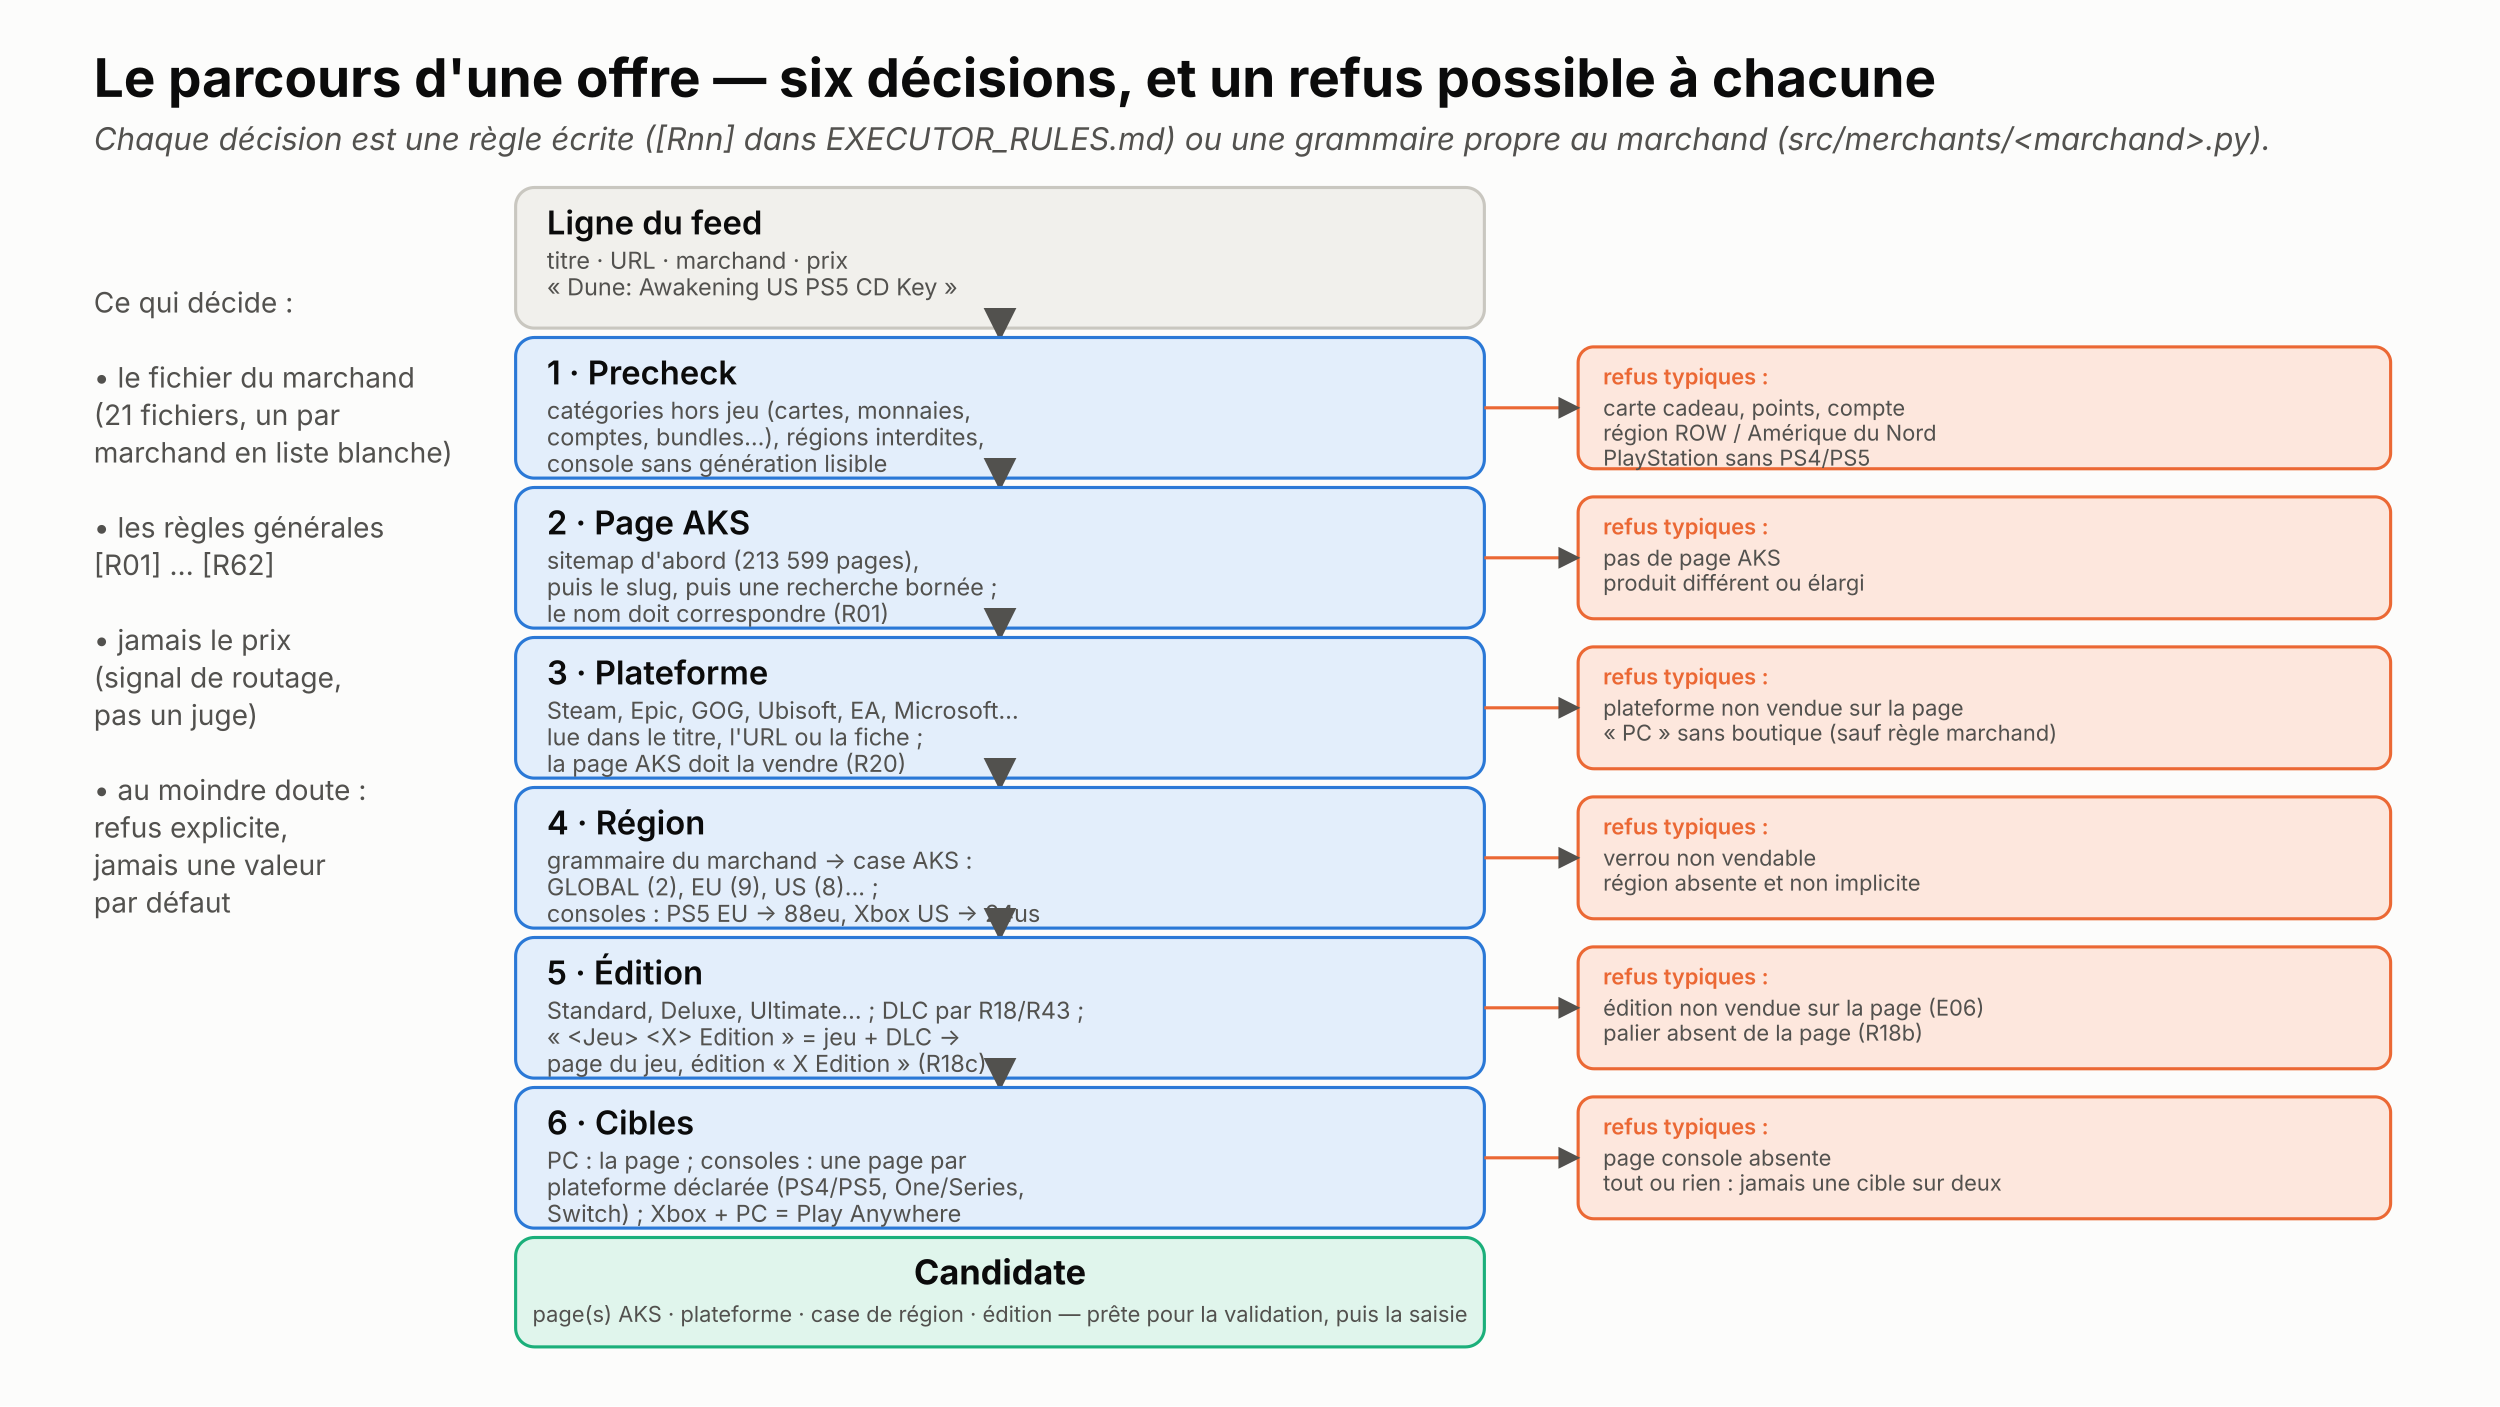
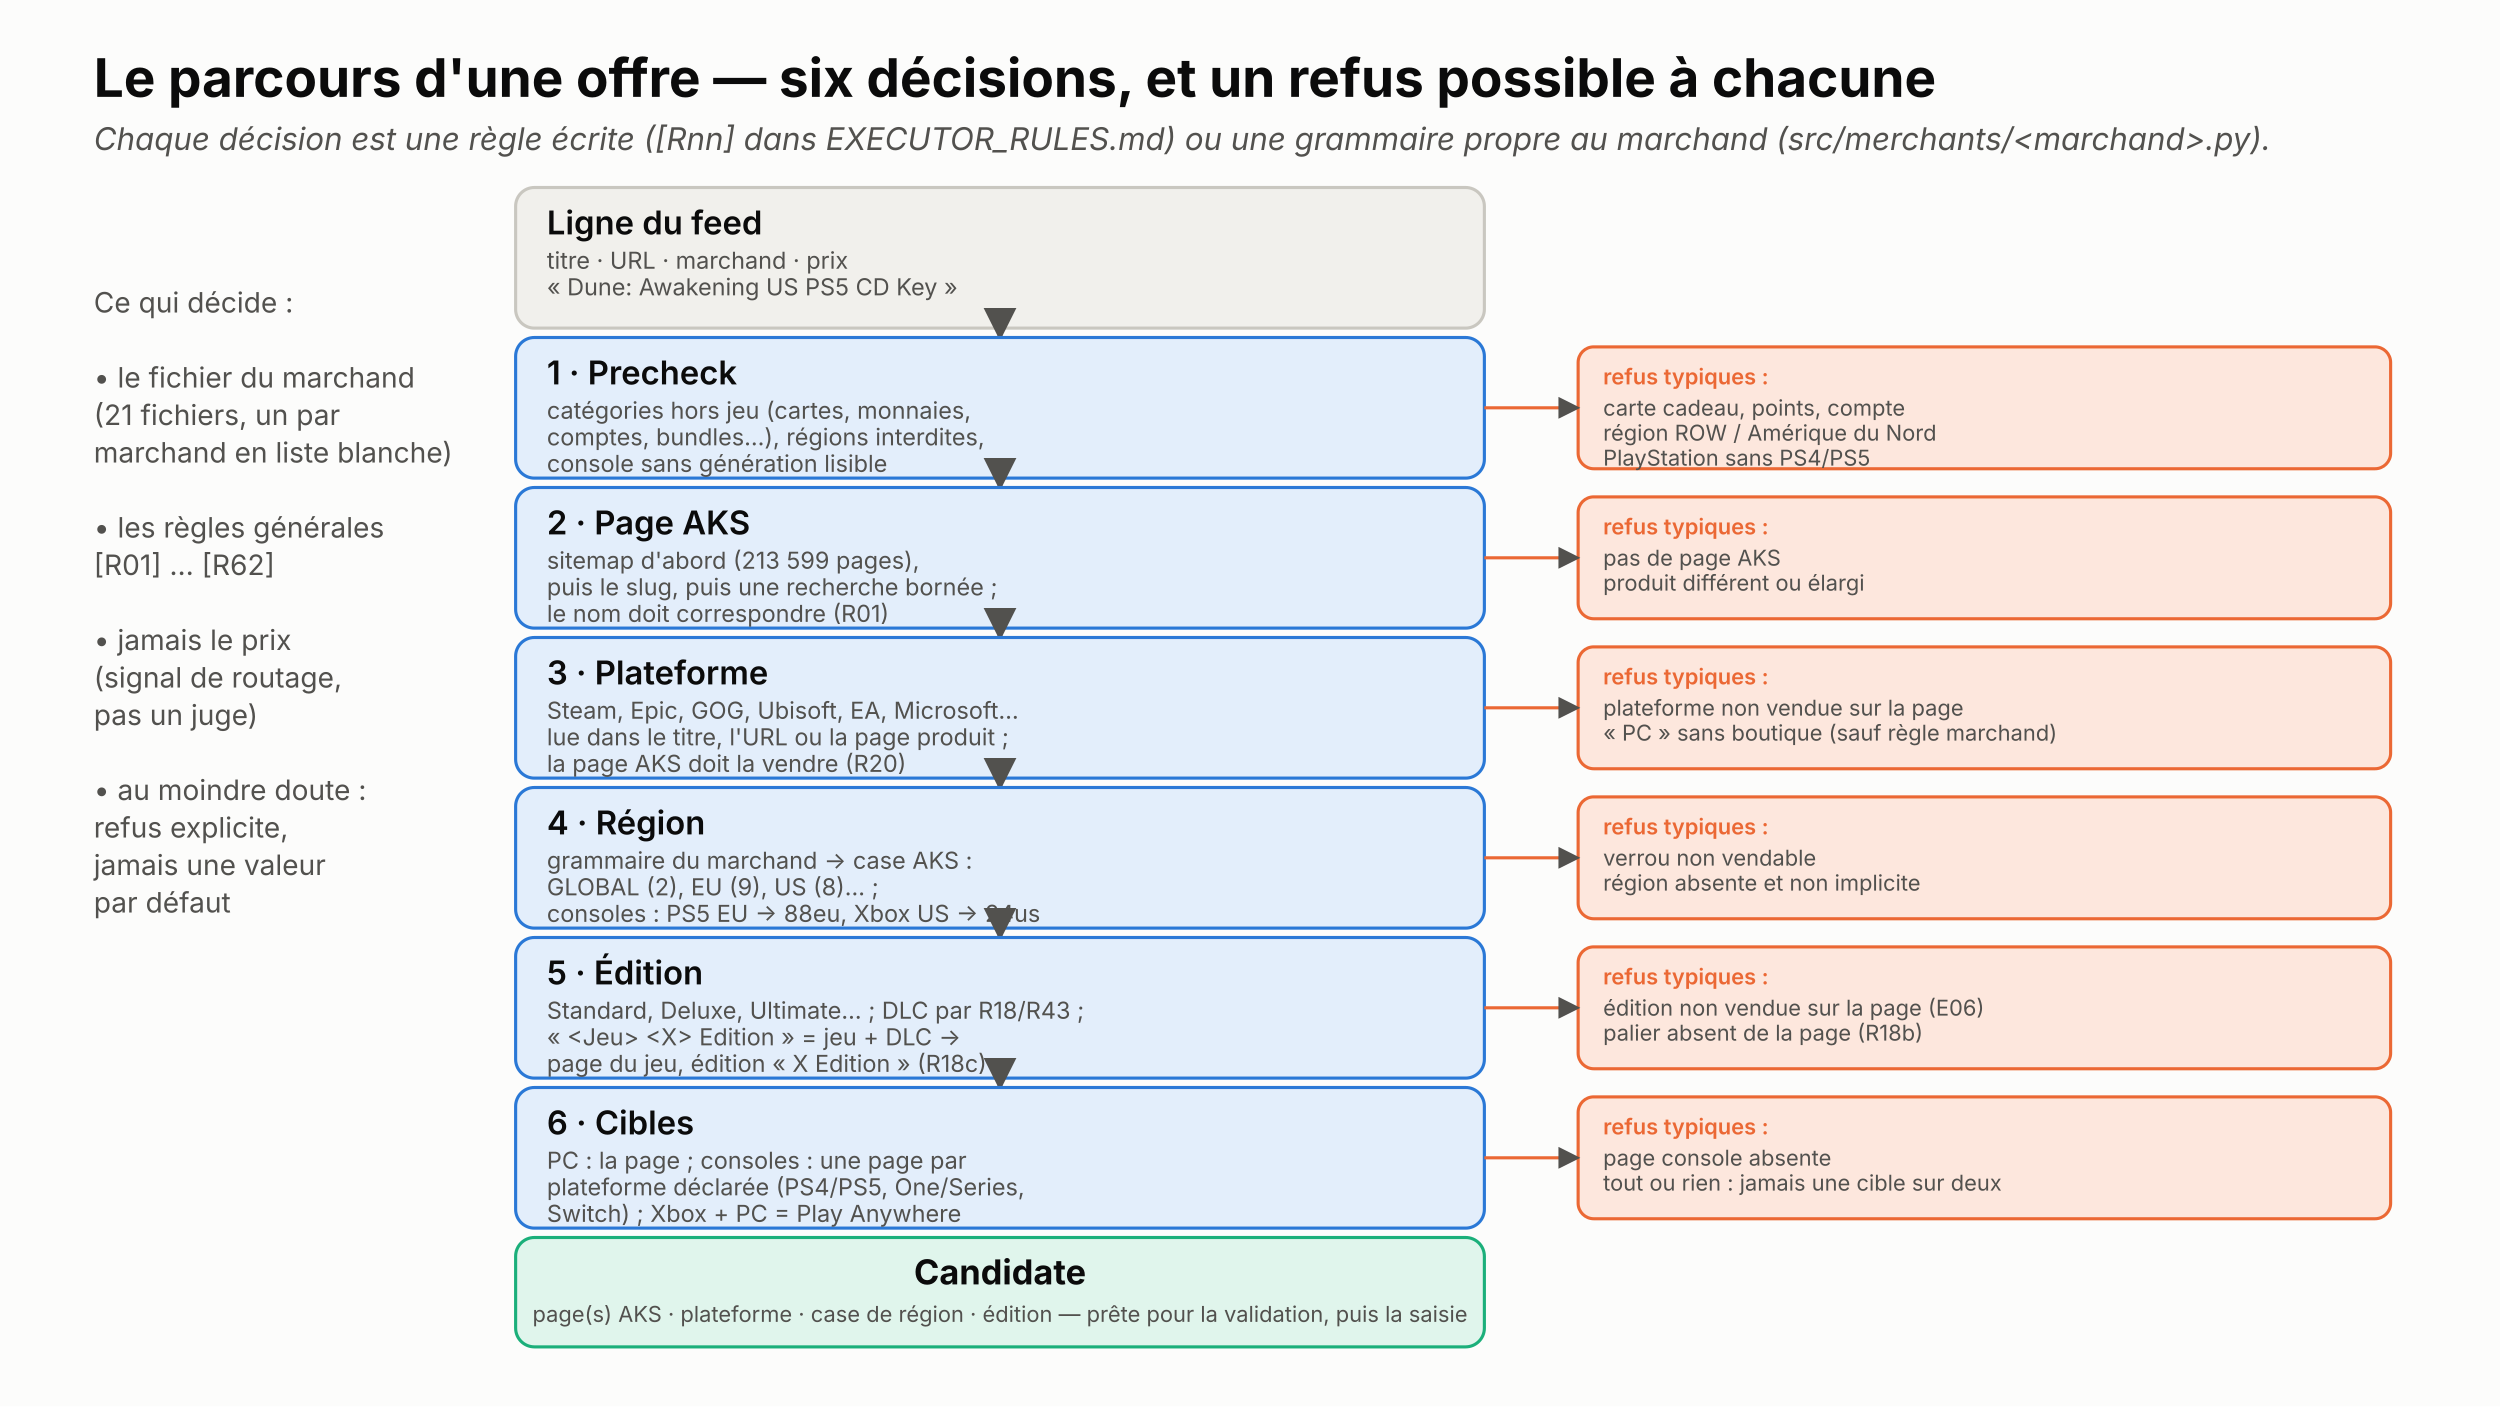
<svg xmlns="http://www.w3.org/2000/svg" viewBox="0 0 1600 900" width="1600" height="900" role="img" aria-labelledby="t d">
  <defs>
    <marker id="pointe" viewBox="0 0 10 10" refX="9" refY="5" markerWidth="7" markerHeight="7" orient="auto-start-reverse">
      <path d="M0,0 L10,5 L0,10 z" fill="#52514e" />
    </marker>
  </defs>
  <rect x="0" y="0" width="1600" height="900" fill="#fcfcfb" />
  <text x="60" y="62" text-anchor="start" style="font-family:Inter, 'Segoe UI', Helvetica, Arial, sans-serif;font-size:34px;font-weight:700;fill:#0b0b0b">Le parcours d'une offre — six décisions, et un refus possible à chacune</text>
  <text x="60" y="96" text-anchor="start" style="font-family:Inter, 'Segoe UI', Helvetica, Arial, sans-serif;font-size:20px;font-weight:normal;fill:#52514e;font-style:italic">Chaque décision est une règle écrite ([Rnn] dans EXECUTOR_RULES.md) ou une grammaire propre au marchand (src/merchants/&lt;marchand&gt;.py).</text>
  <rect x="330" y="120" width="620" height="90" rx="12" ry="12" fill="#f1f0ec" stroke="#c9c7c0" stroke-width="2" />
  <text x="350" y="150" text-anchor="start" style="font-family:Inter, 'Segoe UI', Helvetica, Arial, sans-serif;font-size:21px;font-weight:600;fill:#0b0b0b">Ligne du feed</text>
  <text x="350" y="172" text-anchor="start" style="font-family:Inter, 'Segoe UI', Helvetica, Arial, sans-serif;font-size:15px;font-weight:normal;fill:#52514e">titre · URL · marchand · prix</text>
  <text x="350" y="189" text-anchor="start" style="font-family:Inter, 'Segoe UI', Helvetica, Arial, sans-serif;font-size:15px;font-weight:normal;fill:#52514e">« Dune: Awakening US PS5 CD Key »</text>
  <line x1="640.0" y1="210" x2="640.0" y2="216" stroke="#52514e" stroke-width="3" marker-end="url(#pointe)" />
  <rect x="330" y="216" width="620" height="90" rx="12" ry="12" fill="#e3eefb" stroke="#2a78d6" stroke-width="2" />
  <text x="350" y="246" text-anchor="start" style="font-family:Inter, 'Segoe UI', Helvetica, Arial, sans-serif;font-size:21px;font-weight:600;fill:#0b0b0b">1 · Precheck</text>
  <text x="350" y="268" text-anchor="start" style="font-family:Inter, 'Segoe UI', Helvetica, Arial, sans-serif;font-size:15px;font-weight:normal;fill:#52514e">catégories hors jeu (cartes, monnaies,</text>
  <text x="350" y="285" text-anchor="start" style="font-family:Inter, 'Segoe UI', Helvetica, Arial, sans-serif;font-size:15px;font-weight:normal;fill:#52514e">comptes, bundles…), régions interdites,</text>
  <text x="350" y="302" text-anchor="start" style="font-family:Inter, 'Segoe UI', Helvetica, Arial, sans-serif;font-size:15px;font-weight:normal;fill:#52514e">console sans génération lisible</text>
  <line x1="640.0" y1="306" x2="640.0" y2="312" stroke="#52514e" stroke-width="3" marker-end="url(#pointe)" />
  <rect x="1010" y="222" width="520" height="78" rx="10" ry="10" fill="#fde7dd" stroke="#eb6834" stroke-width="2" />
  <text x="1026" y="246" text-anchor="start" style="font-family:Inter, 'Segoe UI', Helvetica, Arial, sans-serif;font-size:14px;font-weight:600;fill:#eb6834">refus typiques :</text>
  <text x="1026" y="266" text-anchor="start" style="font-family:Inter, 'Segoe UI', Helvetica, Arial, sans-serif;font-size:14px;font-weight:normal;fill:#52514e">carte cadeau, points, compte</text>
  <text x="1026" y="282" text-anchor="start" style="font-family:Inter, 'Segoe UI', Helvetica, Arial, sans-serif;font-size:14px;font-weight:normal;fill:#52514e">région ROW / Amérique du Nord</text>
  <text x="1026" y="298" text-anchor="start" style="font-family:Inter, 'Segoe UI', Helvetica, Arial, sans-serif;font-size:14px;font-weight:normal;fill:#52514e">PlayStation sans PS4/PS5</text>
  <line x1="950" y1="261.0" x2="1010" y2="261.0" stroke="#eb6834" stroke-width="2" marker-end="url(#pointe)" />
  <rect x="330" y="312" width="620" height="90" rx="12" ry="12" fill="#e3eefb" stroke="#2a78d6" stroke-width="2" />
  <text x="350" y="342" text-anchor="start" style="font-family:Inter, 'Segoe UI', Helvetica, Arial, sans-serif;font-size:21px;font-weight:600;fill:#0b0b0b">2 · Page AKS</text>
  <text x="350" y="364" text-anchor="start" style="font-family:Inter, 'Segoe UI', Helvetica, Arial, sans-serif;font-size:15px;font-weight:normal;fill:#52514e">sitemap d'abord (213 599 pages),</text>
  <text x="350" y="381" text-anchor="start" style="font-family:Inter, 'Segoe UI', Helvetica, Arial, sans-serif;font-size:15px;font-weight:normal;fill:#52514e">puis le slug, puis une recherche bornée ;</text>
  <text x="350" y="398" text-anchor="start" style="font-family:Inter, 'Segoe UI', Helvetica, Arial, sans-serif;font-size:15px;font-weight:normal;fill:#52514e">le nom doit correspondre (R01)</text>
  <line x1="640.0" y1="402" x2="640.0" y2="408" stroke="#52514e" stroke-width="3" marker-end="url(#pointe)" />
  <rect x="1010" y="318" width="520" height="78" rx="10" ry="10" fill="#fde7dd" stroke="#eb6834" stroke-width="2" />
  <text x="1026" y="342" text-anchor="start" style="font-family:Inter, 'Segoe UI', Helvetica, Arial, sans-serif;font-size:14px;font-weight:600;fill:#eb6834">refus typiques :</text>
  <text x="1026" y="362" text-anchor="start" style="font-family:Inter, 'Segoe UI', Helvetica, Arial, sans-serif;font-size:14px;font-weight:normal;fill:#52514e">pas de page AKS</text>
  <text x="1026" y="378" text-anchor="start" style="font-family:Inter, 'Segoe UI', Helvetica, Arial, sans-serif;font-size:14px;font-weight:normal;fill:#52514e">produit différent ou élargi</text>
  <line x1="950" y1="357.0" x2="1010" y2="357.0" stroke="#eb6834" stroke-width="2" marker-end="url(#pointe)" />
  <rect x="330" y="408" width="620" height="90" rx="12" ry="12" fill="#e3eefb" stroke="#2a78d6" stroke-width="2" />
  <text x="350" y="438" text-anchor="start" style="font-family:Inter, 'Segoe UI', Helvetica, Arial, sans-serif;font-size:21px;font-weight:600;fill:#0b0b0b">3 · Plateforme</text>
  <text x="350" y="460" text-anchor="start" style="font-family:Inter, 'Segoe UI', Helvetica, Arial, sans-serif;font-size:15px;font-weight:normal;fill:#52514e">Steam, Epic, GOG, Ubisoft, EA, Microsoft…</text>
-   <text x="350" y="477" text-anchor="start" style="font-family:Inter, 'Segoe UI', Helvetica, Arial, sans-serif;font-size:15px;font-weight:normal;fill:#52514e">lue dans le titre, l'URL ou la fiche ;</text>
+   <text x="350" y="477" text-anchor="start" style="font-family:Inter, 'Segoe UI', Helvetica, Arial, sans-serif;font-size:15px;font-weight:normal;fill:#52514e">lue dans le titre, l'URL ou la page produit ;</text>
  <text x="350" y="494" text-anchor="start" style="font-family:Inter, 'Segoe UI', Helvetica, Arial, sans-serif;font-size:15px;font-weight:normal;fill:#52514e">la page AKS doit la vendre (R20)</text>
  <line x1="640.0" y1="498" x2="640.0" y2="504" stroke="#52514e" stroke-width="3" marker-end="url(#pointe)" />
  <rect x="1010" y="414" width="520" height="78" rx="10" ry="10" fill="#fde7dd" stroke="#eb6834" stroke-width="2" />
  <text x="1026" y="438" text-anchor="start" style="font-family:Inter, 'Segoe UI', Helvetica, Arial, sans-serif;font-size:14px;font-weight:600;fill:#eb6834">refus typiques :</text>
  <text x="1026" y="458" text-anchor="start" style="font-family:Inter, 'Segoe UI', Helvetica, Arial, sans-serif;font-size:14px;font-weight:normal;fill:#52514e">plateforme non vendue sur la page</text>
  <text x="1026" y="474" text-anchor="start" style="font-family:Inter, 'Segoe UI', Helvetica, Arial, sans-serif;font-size:14px;font-weight:normal;fill:#52514e">« PC » sans boutique (sauf règle marchand)</text>
  <line x1="950" y1="453.0" x2="1010" y2="453.0" stroke="#eb6834" stroke-width="2" marker-end="url(#pointe)" />
  <rect x="330" y="504" width="620" height="90" rx="12" ry="12" fill="#e3eefb" stroke="#2a78d6" stroke-width="2" />
  <text x="350" y="534" text-anchor="start" style="font-family:Inter, 'Segoe UI', Helvetica, Arial, sans-serif;font-size:21px;font-weight:600;fill:#0b0b0b">4 · Région</text>
  <text x="350" y="556" text-anchor="start" style="font-family:Inter, 'Segoe UI', Helvetica, Arial, sans-serif;font-size:15px;font-weight:normal;fill:#52514e">grammaire du marchand → case AKS :</text>
  <text x="350" y="573" text-anchor="start" style="font-family:Inter, 'Segoe UI', Helvetica, Arial, sans-serif;font-size:15px;font-weight:normal;fill:#52514e">GLOBAL (2), EU (9), US (8)… ;</text>
  <text x="350" y="590" text-anchor="start" style="font-family:Inter, 'Segoe UI', Helvetica, Arial, sans-serif;font-size:15px;font-weight:normal;fill:#52514e">consoles : PS5 EU → 88eu, Xbox US → 24us</text>
  <line x1="640.0" y1="594" x2="640.0" y2="600" stroke="#52514e" stroke-width="3" marker-end="url(#pointe)" />
  <rect x="1010" y="510" width="520" height="78" rx="10" ry="10" fill="#fde7dd" stroke="#eb6834" stroke-width="2" />
  <text x="1026" y="534" text-anchor="start" style="font-family:Inter, 'Segoe UI', Helvetica, Arial, sans-serif;font-size:14px;font-weight:600;fill:#eb6834">refus typiques :</text>
  <text x="1026" y="554" text-anchor="start" style="font-family:Inter, 'Segoe UI', Helvetica, Arial, sans-serif;font-size:14px;font-weight:normal;fill:#52514e">verrou non vendable</text>
  <text x="1026" y="570" text-anchor="start" style="font-family:Inter, 'Segoe UI', Helvetica, Arial, sans-serif;font-size:14px;font-weight:normal;fill:#52514e">région absente et non implicite</text>
  <line x1="950" y1="549.0" x2="1010" y2="549.0" stroke="#eb6834" stroke-width="2" marker-end="url(#pointe)" />
  <rect x="330" y="600" width="620" height="90" rx="12" ry="12" fill="#e3eefb" stroke="#2a78d6" stroke-width="2" />
  <text x="350" y="630" text-anchor="start" style="font-family:Inter, 'Segoe UI', Helvetica, Arial, sans-serif;font-size:21px;font-weight:600;fill:#0b0b0b">5 · Édition</text>
  <text x="350" y="652" text-anchor="start" style="font-family:Inter, 'Segoe UI', Helvetica, Arial, sans-serif;font-size:15px;font-weight:normal;fill:#52514e">Standard, Deluxe, Ultimate… ; DLC par R18/R43 ;</text>
  <text x="350" y="669" text-anchor="start" style="font-family:Inter, 'Segoe UI', Helvetica, Arial, sans-serif;font-size:15px;font-weight:normal;fill:#52514e">« &lt;Jeu&gt; &lt;X&gt; Edition » = jeu + DLC →</text>
  <text x="350" y="686" text-anchor="start" style="font-family:Inter, 'Segoe UI', Helvetica, Arial, sans-serif;font-size:15px;font-weight:normal;fill:#52514e">page du jeu, édition « X Edition » (R18c)</text>
  <line x1="640.0" y1="690" x2="640.0" y2="696" stroke="#52514e" stroke-width="3" marker-end="url(#pointe)" />
  <rect x="1010" y="606" width="520" height="78" rx="10" ry="10" fill="#fde7dd" stroke="#eb6834" stroke-width="2" />
  <text x="1026" y="630" text-anchor="start" style="font-family:Inter, 'Segoe UI', Helvetica, Arial, sans-serif;font-size:14px;font-weight:600;fill:#eb6834">refus typiques :</text>
  <text x="1026" y="650" text-anchor="start" style="font-family:Inter, 'Segoe UI', Helvetica, Arial, sans-serif;font-size:14px;font-weight:normal;fill:#52514e">édition non vendue sur la page (E06)</text>
  <text x="1026" y="666" text-anchor="start" style="font-family:Inter, 'Segoe UI', Helvetica, Arial, sans-serif;font-size:14px;font-weight:normal;fill:#52514e">palier absent de la page (R18b)</text>
  <line x1="950" y1="645.0" x2="1010" y2="645.0" stroke="#eb6834" stroke-width="2" marker-end="url(#pointe)" />
  <rect x="330" y="696" width="620" height="90" rx="12" ry="12" fill="#e3eefb" stroke="#2a78d6" stroke-width="2" />
  <text x="350" y="726" text-anchor="start" style="font-family:Inter, 'Segoe UI', Helvetica, Arial, sans-serif;font-size:21px;font-weight:600;fill:#0b0b0b">6 · Cibles</text>
  <text x="350" y="748" text-anchor="start" style="font-family:Inter, 'Segoe UI', Helvetica, Arial, sans-serif;font-size:15px;font-weight:normal;fill:#52514e">PC : la page ; consoles : une page par</text>
  <text x="350" y="765" text-anchor="start" style="font-family:Inter, 'Segoe UI', Helvetica, Arial, sans-serif;font-size:15px;font-weight:normal;fill:#52514e">plateforme déclarée (PS4/PS5, One/Series,</text>
  <text x="350" y="782" text-anchor="start" style="font-family:Inter, 'Segoe UI', Helvetica, Arial, sans-serif;font-size:15px;font-weight:normal;fill:#52514e">Switch) ; Xbox + PC = Play Anywhere</text>
  <rect x="1010" y="702" width="520" height="78" rx="10" ry="10" fill="#fde7dd" stroke="#eb6834" stroke-width="2" />
  <text x="1026" y="726" text-anchor="start" style="font-family:Inter, 'Segoe UI', Helvetica, Arial, sans-serif;font-size:14px;font-weight:600;fill:#eb6834">refus typiques :</text>
  <text x="1026" y="746" text-anchor="start" style="font-family:Inter, 'Segoe UI', Helvetica, Arial, sans-serif;font-size:14px;font-weight:normal;fill:#52514e">page console absente</text>
  <text x="1026" y="762" text-anchor="start" style="font-family:Inter, 'Segoe UI', Helvetica, Arial, sans-serif;font-size:14px;font-weight:normal;fill:#52514e">tout ou rien : jamais une cible sur deux</text>
  <line x1="950" y1="741.0" x2="1010" y2="741.0" stroke="#eb6834" stroke-width="2" marker-end="url(#pointe)" />
  <rect x="330" y="792" width="620" height="70" rx="12" ry="12" fill="#e0f5ec" stroke="#1baf7a" stroke-width="2" />
  <text x="640.0" y="822" text-anchor="middle" style="font-family:Inter, 'Segoe UI', Helvetica, Arial, sans-serif;font-size:22px;font-weight:700;fill:#0b0b0b">Candidate</text>
  <text x="640.0" y="846" text-anchor="middle" style="font-family:Inter, 'Segoe UI', Helvetica, Arial, sans-serif;font-size:14px;font-weight:normal;fill:#52514e">page(s) AKS · plateforme · case de région · édition — prête pour la validation, puis la saisie</text>
  <text x="60" y="200" text-anchor="start" style="font-family:Inter, 'Segoe UI', Helvetica, Arial, sans-serif;font-size:18px;font-weight:normal;fill:#52514e">Ce qui décide :</text>
  <text x="60" y="224" text-anchor="start" style="font-family:Inter, 'Segoe UI', Helvetica, Arial, sans-serif;font-size:18px;font-weight:normal;fill:#52514e" />
  <text x="60" y="248" text-anchor="start" style="font-family:Inter, 'Segoe UI', Helvetica, Arial, sans-serif;font-size:18px;font-weight:normal;fill:#52514e">• le fichier du marchand</text>
  <text x="60" y="272" text-anchor="start" style="font-family:Inter, 'Segoe UI', Helvetica, Arial, sans-serif;font-size:18px;font-weight:normal;fill:#52514e">  (21 fichiers, un par</text>
  <text x="60" y="296" text-anchor="start" style="font-family:Inter, 'Segoe UI', Helvetica, Arial, sans-serif;font-size:18px;font-weight:normal;fill:#52514e">  marchand en liste blanche)</text>
  <text x="60" y="320" text-anchor="start" style="font-family:Inter, 'Segoe UI', Helvetica, Arial, sans-serif;font-size:18px;font-weight:normal;fill:#52514e" />
  <text x="60" y="344" text-anchor="start" style="font-family:Inter, 'Segoe UI', Helvetica, Arial, sans-serif;font-size:18px;font-weight:normal;fill:#52514e">• les règles générales</text>
  <text x="60" y="368" text-anchor="start" style="font-family:Inter, 'Segoe UI', Helvetica, Arial, sans-serif;font-size:18px;font-weight:normal;fill:#52514e">  [R01] … [R62]</text>
  <text x="60" y="392" text-anchor="start" style="font-family:Inter, 'Segoe UI', Helvetica, Arial, sans-serif;font-size:18px;font-weight:normal;fill:#52514e" />
  <text x="60" y="416" text-anchor="start" style="font-family:Inter, 'Segoe UI', Helvetica, Arial, sans-serif;font-size:18px;font-weight:normal;fill:#52514e">• jamais le prix</text>
  <text x="60" y="440" text-anchor="start" style="font-family:Inter, 'Segoe UI', Helvetica, Arial, sans-serif;font-size:18px;font-weight:normal;fill:#52514e">  (signal de routage,</text>
  <text x="60" y="464" text-anchor="start" style="font-family:Inter, 'Segoe UI', Helvetica, Arial, sans-serif;font-size:18px;font-weight:normal;fill:#52514e">  pas un juge)</text>
  <text x="60" y="488" text-anchor="start" style="font-family:Inter, 'Segoe UI', Helvetica, Arial, sans-serif;font-size:18px;font-weight:normal;fill:#52514e" />
  <text x="60" y="512" text-anchor="start" style="font-family:Inter, 'Segoe UI', Helvetica, Arial, sans-serif;font-size:18px;font-weight:normal;fill:#52514e">• au moindre doute :</text>
  <text x="60" y="536" text-anchor="start" style="font-family:Inter, 'Segoe UI', Helvetica, Arial, sans-serif;font-size:18px;font-weight:normal;fill:#52514e">  refus explicite,</text>
  <text x="60" y="560" text-anchor="start" style="font-family:Inter, 'Segoe UI', Helvetica, Arial, sans-serif;font-size:18px;font-weight:normal;fill:#52514e">  jamais une valeur</text>
  <text x="60" y="584" text-anchor="start" style="font-family:Inter, 'Segoe UI', Helvetica, Arial, sans-serif;font-size:18px;font-weight:normal;fill:#52514e">  par défaut</text>
</svg>
